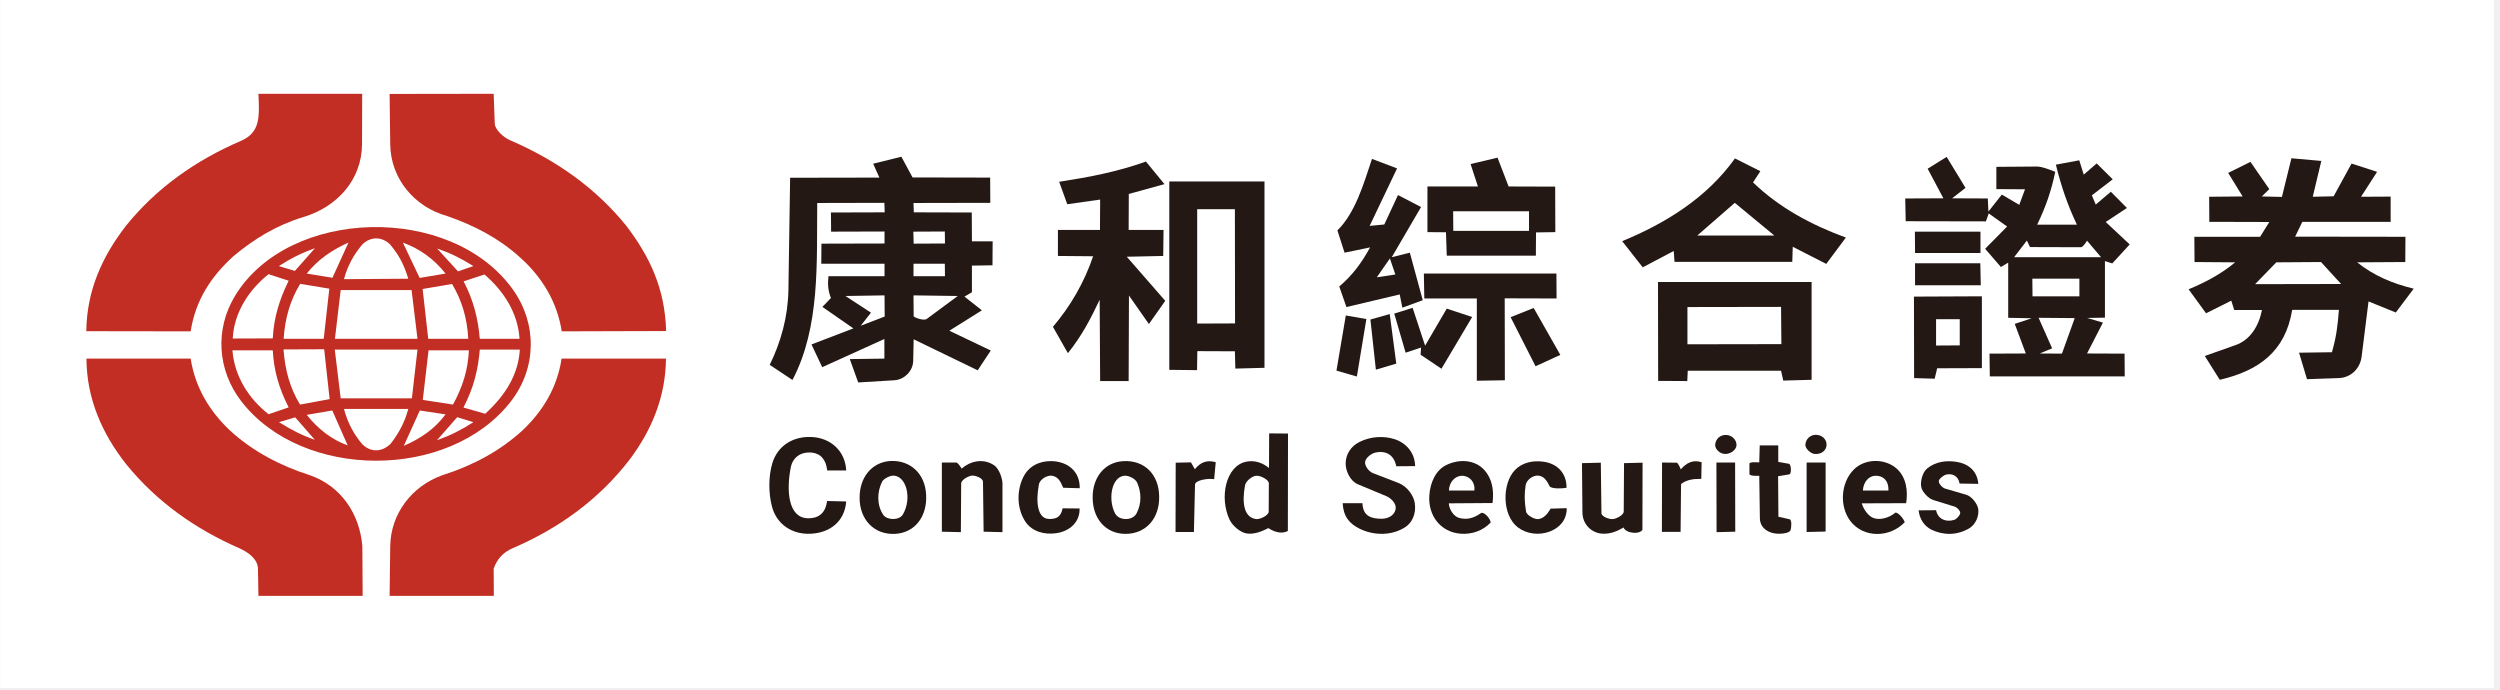
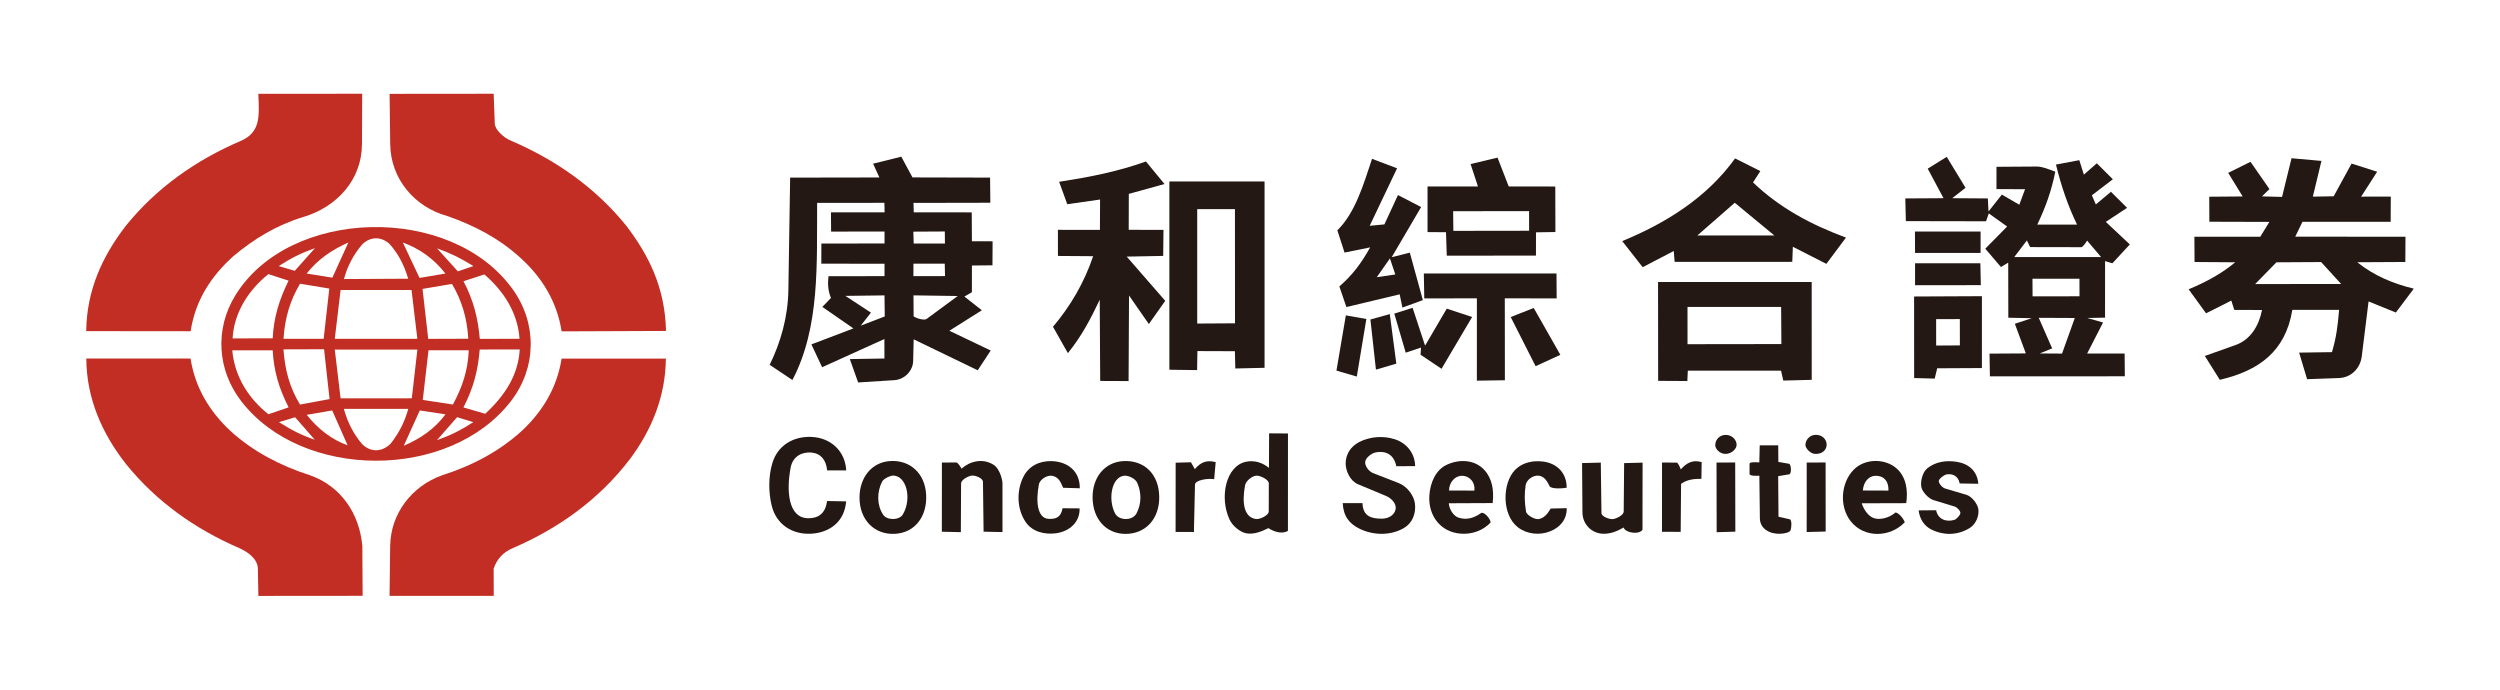
- <svg xmlns="http://www.w3.org/2000/svg" width="232" height="64" viewBox="34.24 2354.4 160.46 44.27" fill="none">
-   <defs>
-     <clipPath id="clip31_2065_114237">
-       <rect width="232" height="64" fill="white" transform="translate(34.24 2354.4) scale(0.69)" />
-     </clipPath>
-   </defs>
-   <g id="åº·åç¶åè­å¸-06 1" clip-path="url(#clip31_2065_114237)">
-     <path id="Vector_1407" d="M194.7 2354.4H34.24V2398.67H194.7V2354.4Z" fill="white" />
-     <g id="Group_255">
-       <g id="Group_256">
-         <path id="Vector_1408" d="M76.99 2375.65L70.29 2375.67C69.99 2373.77 69.03 2372.19 67.61 2370.92C66.25 2369.69 64.69 2368.88 62.94 2368.27C60.84 2367.69 59.31 2365.88 59.28 2363.67L59.24 2360.43L65.92 2360.42L65.99 2362.34C66.01 2362.74 66.58 2363.24 66.99 2363.41C69.89 2364.66 72.45 2366.44 74.43 2368.89C75.91 2370.83 76.92 2372.9 76.99 2375.65Z" fill="#C22E23" />
-         <path id="Vector_1409" d="M46.47 2375.67L39.77 2375.66C39.8 2373.04 40.8 2370.85 42.32 2368.89C44.28 2366.46 46.8 2364.69 49.68 2363.45C50.97 2362.9 50.88 2361.87 50.82 2360.42L57.48 2360.42L57.47 2363.65C57.46 2365.96 55.85 2367.69 53.71 2368.33C52.02 2368.84 50.54 2369.73 49.21 2370.85C47.8 2372.13 46.78 2373.65 46.47 2375.67Z" fill="#C22E23" />
-         <path id="Vector_1410" d="M57.51 2392.65L50.82 2392.65L50.79 2390.92C50.78 2390.28 50.16 2389.85 49.61 2389.6C46.77 2388.36 44.29 2386.61 42.34 2384.21C40.78 2382.24 39.79 2379.97 39.78 2377.42L46.47 2377.42C46.76 2379.28 47.68 2380.8 49.02 2382.06C50.5 2383.4 52.23 2384.3 54.14 2384.91C56.12 2385.61 57.31 2387.37 57.49 2389.45L57.51 2392.65Z" fill="#C22E23" />
-         <path id="Vector_1411" d="M65.93 2392.65H59.24L59.28 2389.46C59.31 2387.37 60.67 2385.61 62.61 2384.91C64.56 2384.29 66.31 2383.37 67.8 2382C69.11 2380.75 70 2379.25 70.28 2377.42L76.98 2377.42C76.96 2379.84 76.08 2382 74.64 2383.91C72.68 2386.46 70.1 2388.32 67.14 2389.59C66.53 2389.85 66.13 2390.29 65.92 2390.91L65.93 2392.65Z" fill="#C22E23" />
-         <path id="Vector_1412" d="M67.03 2380.16C63.08 2385.26 53.64 2385.23 49.72 2380.16C48.18 2378.16 48.01 2375.53 49.33 2373.37C52.8 2367.7 63.2 2367.46 67.15 2372.98C68.72 2375.18 68.69 2378.01 67.03 2380.16ZM60.44 2372.29C60.13 2371.28 59.79 2370.71 59.26 2370.08C58.73 2369.58 58.03 2369.57 57.49 2370.09C56.93 2370.75 56.54 2371.47 56.31 2372.32L60.44 2372.29ZM55.57 2372.23L56.6 2369.97C55.52 2370.46 54.66 2371.04 53.92 2371.96L55.57 2372.23ZM62.83 2371.96C62.07 2371 61.17 2370.37 60.09 2369.97L61.17 2372.24L62.83 2371.96ZM53.16 2371.79L54.45 2370.33C53.59 2370.64 52.94 2370.96 52.13 2371.48L53.16 2371.79ZM64.62 2371.48C63.78 2370.96 63.17 2370.66 62.29 2370.35L63.63 2371.82L64.62 2371.48ZM51.74 2376.12C51.81 2374.74 52.19 2373.58 52.76 2372.42L51.47 2372C50.19 2373.02 49.25 2374.48 49.17 2376.13L51.74 2376.12ZM65.03 2376.15L67.58 2376.15C67.48 2374.51 66.58 2373.09 65.33 2372.02L63.99 2372.46C64.63 2373.67 64.92 2374.87 65.03 2376.15ZM55.01 2376.15L55.37 2372.93L53.5 2372.62C52.86 2373.67 52.52 2374.83 52.44 2376.15L55.01 2376.15ZM64.29 2376.15C64.22 2374.82 63.88 2373.69 63.25 2372.63L61.36 2372.95L61.72 2376.15L64.29 2376.15ZM61.03 2376.15L60.65 2373.02L56.1 2373.02L55.73 2376.15H61.03ZM55.39 2380.02L55.04 2376.82L52.43 2376.83C52.53 2378.17 52.84 2379.3 53.49 2380.37L55.39 2380.02ZM60.67 2379.97L61.03 2376.84H55.72L56.1 2379.97L60.67 2379.97ZM65.38 2380.96C66.69 2379.75 67.5 2378.45 67.6 2376.84L65.03 2376.84C64.92 2378.14 64.64 2379.29 63.98 2380.56L65.38 2380.96ZM52.76 2380.55C52.14 2379.33 51.81 2378.21 51.74 2376.89H49.15C49.29 2378.59 50.21 2380 51.47 2380.99L52.76 2380.55ZM63.31 2380.37C63.93 2379.23 64.27 2378.15 64.33 2376.89L61.74 2376.89L61.37 2380.07L63.31 2380.37ZM59.31 2382.88C59.85 2382.18 60.21 2381.5 60.44 2380.65L56.31 2380.65C56.55 2381.54 56.92 2382.24 57.48 2382.91C58.02 2383.44 58.73 2383.45 59.31 2382.88ZM56.55 2382.99L55.56 2380.75L53.92 2381.03C54.67 2381.97 55.55 2382.63 56.55 2382.99ZM62.83 2381L61.18 2380.75L60.15 2383.02C61.25 2382.54 62.13 2381.94 62.83 2381ZM54.44 2382.63L53.18 2381.19L52.14 2381.5C52.97 2382.02 53.65 2382.36 54.44 2382.63ZM64.62 2381.5L63.58 2381.18L62.28 2382.66C63.16 2382.34 63.79 2382.03 64.62 2381.5Z" fill="#C22E23" />
-       </g>
-       <g id="Group_257">
-         <path id="Vector_1413" d="M91 2376.16L87.01 2377.97L86.32 2376.51L89.01 2375.48L87.02 2374.1L87.57 2373.53C87.39 2373.09 87.35 2372.66 87.41 2372.13L91.01 2372.13L91.01 2371.33L86.95 2371.33L86.96 2370.04L91.01 2370.03V2369.26L87.58 2369.27L87.57 2368.04L91.02 2368.03L91 2367.42L86.69 2367.43C86.65 2371.24 86.89 2375.39 85.1 2378.79L83.64 2377.82C84.35 2376.38 84.81 2374.74 84.84 2373.02L84.95 2365.81L90.68 2365.8L90.28 2364.91L92.09 2364.46L92.81 2365.79L97.79 2365.8L97.8 2367.42L92.87 2367.43L92.89 2368.03L96.61 2368.04L96.62 2369.89L97.95 2369.89L97.94 2371.43L96.62 2371.45L96.62 2373.16L96.14 2373.44L97.26 2374.32L95.17 2375.63L97.83 2376.9L96.99 2378.17L92.88 2376.18L92.85 2377.58C92.83 2378.21 92.29 2378.77 91.64 2378.81L89.32 2378.95L88.78 2377.45L91 2377.42L91 2376.16ZM94.89 2370.03L94.88 2369.26L92.86 2369.27L92.88 2370.04L94.89 2370.03ZM94.89 2372.13L94.88 2371.33L92.87 2371.33L92.87 2372.13L94.89 2372.13ZM91.02 2374.72L91.01 2373.36L88.5 2373.4L90.14 2374.47L89.48 2375.31L91.02 2374.72ZM93.71 2374.88L95.71 2373.4L92.87 2373.36L92.88 2374.71C93.02 2374.83 93.55 2374.99 93.71 2374.88Z" fill="#231814" />
-         <path id="Vector_1414" d="M181.37 2374.29C180.93 2376.98 179.21 2378.2 176.72 2378.78L175.76 2377.25L177.74 2376.55C178.67 2376.22 179.22 2375.35 179.43 2374.3L177.65 2374.3L177.46 2373.7L175.84 2374.51L174.72 2372.97C175.76 2372.54 176.78 2372.01 177.71 2371.24L175.1 2371.22L175.09 2369.6L179.31 2369.6L179.9 2368.65L176.05 2368.64L176.04 2367.03L178.19 2367.01L177.26 2365.5L178.69 2364.79L179.9 2366.54L179.42 2367.01L180.71 2367.04L181.32 2364.56L183.24 2364.73L182.69 2367.03L184.03 2367L185.18 2364.9L186.82 2365.43L185.79 2367.03L187.69 2367.02L187.69 2368.64L182.02 2368.64L181.56 2369.59L188.64 2369.6L188.63 2371.22L185.54 2371.24C186.63 2372.11 187.84 2372.61 189.17 2372.93L188.02 2374.46L186.27 2373.75L185.83 2377.27C185.74 2378.04 185.16 2378.64 184.36 2378.67L182.32 2378.74L181.81 2377.04L183.92 2377.01C184.2 2376.05 184.29 2375.31 184.37 2374.29L181.37 2374.29ZM184.51 2372.63L183.22 2371.22L180.35 2371.24L178.99 2372.64L184.51 2372.63Z" fill="#231814" />
-         <path id="Vector_1415" d="M170.94 2370.09L169.82 2371.31L169.35 2371.16L169.35 2374.79L168.21 2374.81L169.22 2375.11L168.2 2377.09L170.61 2377.1L170.62 2378.56L161.96 2378.56L161.94 2377.1L164.27 2377.09L163.56 2375.19L164.65 2374.83L163.14 2374.8L163.14 2371.26L162.67 2371.54L161.66 2370.37L163.07 2368.94L161.89 2368.1L161.71 2368.61L156.56 2368.6L156.53 2367.14L158.98 2367.13L157.97 2365.23L159.19 2364.47L160.4 2366.46L159.54 2367.13L161.83 2367.14L161.87 2367.98L162.73 2366.89L163.85 2367.55L164.22 2366.55L162.38 2366.54L162.38 2365.11L164.97 2365.09C165.3 2365.09 165.76 2365.27 166.16 2365.43C165.91 2366.64 165.56 2367.66 165 2368.82L167.55 2368.82C166.96 2367.58 166.55 2366.39 166.2 2364.97L167.7 2364.69L167.99 2365.61L168.82 2364.89L169.85 2365.91L168.51 2366.94L168.76 2367.53L169.73 2366.71L170.76 2367.75L169.4 2368.65L170.94 2370.09ZM168.2 2369.85C168.08 2370.05 167.91 2370.27 167.82 2370.27L164.54 2370.26L164.34 2369.84L163.52 2370.91L169.1 2370.91L168.2 2369.85ZM167.71 2373.42L167.71 2372.29L164.69 2372.29L164.7 2373.42L167.71 2373.42ZM166.59 2377.1L167.41 2374.82L165.09 2374.8L165.96 2376.76L165.16 2377.09L166.59 2377.1Z" fill="#231814" />
-         <path id="Vector_1416" d="M104.85 2378.86L104.82 2373.64C104.24 2374.87 103.66 2375.98 102.78 2377.07L101.82 2375.38C102.95 2374.05 103.83 2372.53 104.4 2370.85L102.14 2370.83L102.14 2369.16L104.84 2369.16L104.85 2367.21L102.74 2367.51L102.22 2366.07C104.2 2365.76 105.94 2365.43 107.79 2364.77L108.98 2366.22L106.69 2366.85L106.68 2369.16L108.92 2369.16L108.9 2370.83L106.56 2370.88L109.03 2373.71L107.98 2375.2L106.7 2373.37L106.68 2378.86L104.85 2378.86Z" fill="#231814" />
-         <path id="Vector_1417" d="M113.5 2376.95L111.09 2376.94L111.07 2378.16L109.29 2378.14V2366.05L115.4 2366.05V2378.01L113.53 2378.06L113.5 2376.95ZM113.51 2375.16L113.5 2367.83L111.08 2367.83V2375.17L113.51 2375.16Z" fill="#231814" />
-         <path id="Vector_1418" d="M148.56 2378.2L142.57 2378.2L142.54 2378.86L140.67 2378.85L140.66 2372.5H150.52L150.52 2378.78L148.7 2378.83L148.56 2378.2ZM148.58 2376.49L148.56 2374.1L142.55 2374.11L142.55 2376.5L148.58 2376.49Z" fill="#231814" />
-         <path id="Vector_1419" d="M149.28 2371.21L141.72 2371.21L141.67 2370.51L139.68 2371.56L138.36 2369.88C141.11 2368.75 143.78 2367.12 145.6 2364.57L147.23 2365.39L146.76 2366.11C148.47 2367.75 150.49 2368.83 152.72 2369.65L151.46 2371.34L149.31 2370.24L149.28 2371.21ZM148.13 2369.52L145.59 2367.42L143.18 2369.52H148.13Z" fill="#231814" />
-         <path id="Vector_1420" d="M132.82 2370.81L127.1 2370.81L127.05 2369.31L125.86 2369.3L125.86 2366.37L129.1 2366.37L128.63 2364.93L130.36 2364.52L131.07 2366.37L134.06 2366.38L134.07 2369.3L132.83 2369.32L132.82 2370.81ZM132.38 2369.22L132.38 2367.96L127.51 2367.96L127.52 2369.22L132.38 2369.22Z" fill="#231814" />
-         <path id="Vector_1421" d="M125.56 2373.67L124.25 2374.15L124.08 2373.3L120.66 2374.11L120.2 2372.79C121.05 2372.06 121.6 2371.33 122.18 2370.28L120.54 2370.62L120.08 2369.19C121.23 2368.06 121.76 2366.22 122.3 2364.6L123.91 2365.21L122.15 2368.9L123.09 2368.81L123.97 2366.92L125.45 2367.69L123.57 2370.91L124.73 2370.62L125.56 2373.67ZM123.8 2372.02L123.45 2370.99L122.61 2372.2L123.8 2372.02Z" fill="#231814" />
-         <path id="Vector_1422" d="M130.83 2378.81L129.03 2378.84L129.03 2373.56L125.66 2373.56L125.63 2371.96L134.14 2371.96L134.15 2373.56L130.82 2373.55L130.83 2378.81Z" fill="#231814" />
-         <path id="Vector_1423" d="M158.58 2378.04L158.42 2378.71L157.1 2378.67L157.09 2373.44L161.45 2373.42L161.45 2378.03L158.58 2378.04ZM160.03 2376.57L160.03 2374.89L158.51 2374.89L158.51 2376.58L160.03 2376.57Z" fill="#231814" />
-         <path id="Vector_1424" d="M124.3 2388.32C123.42 2388.81 122.34 2388.75 121.51 2388.34C120.85 2388.02 120.46 2387.55 120.42 2386.7L121.69 2386.7C121.71 2387.55 122.28 2387.7 122.94 2387.7C123.35 2387.69 123.76 2387.48 123.82 2387.06C123.87 2386.74 123.56 2386.39 123.2 2386.24L121.4 2385.49C120.9 2385.28 120.61 2384.64 120.61 2384.16C120.61 2383.58 120.93 2383.05 121.5 2382.77C122.19 2382.42 123.02 2382.36 123.75 2382.59C124.55 2382.85 125.06 2383.52 125.07 2384.32L123.86 2384.33C123.72 2383.64 123.25 2383.3 122.53 2383.45C122.27 2383.5 121.9 2383.78 121.86 2384.04C121.82 2384.3 122.1 2384.67 122.36 2384.77L124.02 2385.41C124.57 2385.63 124.99 2386.23 125.05 2386.71C125.14 2387.34 124.92 2387.99 124.3 2388.32Z" fill="#231814" />
-         <path id="Vector_1425" d="M115.65 2388.3C115.27 2388.49 114.75 2388.73 114.23 2388.64C113.87 2388.57 113.36 2388.19 113.15 2387.74C112.5 2386.33 112.91 2384.32 114.21 2384.04C114.77 2383.92 115.28 2384.11 115.69 2384.44L115.7 2382.22L116.91 2382.23L116.9 2388.48C116.47 2388.73 115.93 2388.49 115.65 2388.3ZM115.67 2387.24L115.68 2385.43C115.68 2385.18 115.11 2384.91 114.87 2384.94C114.61 2384.96 114.21 2385.26 114.15 2385.56C113.95 2386.65 114.06 2387.62 114.87 2387.72C115.1 2387.75 115.67 2387.49 115.67 2387.24Z" fill="#231814" />
-         <path id="Vector_1426" d="M84.99 2384.41C84.7 2385.89 84.82 2387.64 86.09 2387.67C86.76 2387.68 87.22 2387.36 87.32 2386.56L88.55 2386.59C88.45 2387.89 87.49 2388.6 86.29 2388.66C85.09 2388.73 84.06 2388.06 83.77 2386.86C83.56 2386 83.56 2385 83.8 2384.16C84.14 2383 85.14 2382.41 86.29 2382.45C87.55 2382.49 88.49 2383.35 88.55 2384.6L87.33 2384.6C87.26 2383.92 86.92 2383.51 86.33 2383.45C85.72 2383.39 85.13 2383.69 84.99 2384.41Z" fill="#231814" />
-         <path id="Vector_1427" d="M155.91 2387.3C156.1 2387.32 156.41 2387.67 156.5 2387.92C155.55 2388.92 153.87 2388.96 153.01 2387.85C152.29 2386.9 152.39 2385.39 153.22 2384.55C153.95 2383.81 155.24 2383.82 155.98 2384.48C156.61 2385.04 156.71 2385.93 156.59 2386.7L153.74 2386.71C153.87 2387.13 154.15 2387.49 154.44 2387.63C154.81 2387.81 155.45 2387.69 155.91 2387.3ZM155.45 2385.89C155.48 2385.24 155.09 2384.91 154.59 2384.94C154.18 2384.97 153.85 2385.33 153.81 2385.89L155.45 2385.89Z" fill="#231814" />
-         <path id="Vector_1428" d="M129.29 2387.34C129.48 2387.22 129.9 2387.68 129.92 2387.94C129.41 2388.48 128.7 2388.71 128 2388.66C126.69 2388.56 125.9 2387.49 125.98 2386.22C126.03 2385.36 126.41 2384.57 127.07 2384.25C127.9 2383.85 128.9 2383.9 129.51 2384.57C130.02 2385.13 130.14 2385.88 130.04 2386.69L127.23 2386.71C127.26 2387.13 127.56 2387.54 127.87 2387.64C128.37 2387.78 128.81 2387.68 129.29 2387.34ZM128.87 2385.89C128.94 2385.36 128.57 2384.94 128.07 2384.94C127.62 2384.95 127.25 2385.36 127.24 2385.89L128.87 2385.89Z" fill="#231814" />
-         <path id="Vector_1429" d="M98.58 2388.56L97.37 2388.53L97.33 2385.33C97.33 2385.08 96.82 2384.91 96.62 2384.93C96.41 2384.95 95.93 2385.19 95.93 2385.44L95.91 2388.56L94.69 2388.53L94.69 2384.09L95.61 2384.09C95.71 2384.09 95.89 2384.36 95.96 2384.48C96.48 2384.02 97.31 2383.79 98.02 2384.25C98.34 2384.45 98.55 2385.02 98.58 2385.39L98.58 2388.56Z" fill="#231814" />
-         <path id="Vector_1430" d="M93.68 2386.15C93.76 2387.57 92.95 2388.6 91.69 2388.67C90.34 2388.74 89.41 2387.75 89.41 2386.36C89.4 2385.07 90.17 2384.06 91.41 2383.99C92.64 2383.94 93.61 2384.77 93.68 2386.15ZM92.19 2387.42C92.79 2386.39 92.41 2384.93 91.56 2384.93C91.36 2384.93 90.95 2385.13 90.86 2385.31C90.52 2385.98 90.51 2386.83 90.93 2387.45C91.17 2387.8 91.96 2387.82 92.19 2387.42Z" fill="#231814" />
-         <path id="Vector_1431" d="M108.64 2386.29C108.66 2387.7 107.77 2388.67 106.48 2388.67C105.21 2388.67 104.38 2387.7 104.37 2386.36C104.35 2385.06 105.13 2384.06 106.35 2384C107.68 2383.93 108.63 2384.84 108.64 2386.29ZM107.19 2387.35C107.52 2386.72 107.5 2386 107.23 2385.39C107.11 2385.11 106.64 2384.9 106.38 2384.94C105.56 2385.05 105.35 2386.48 105.81 2387.36C106.06 2387.83 106.93 2387.85 107.19 2387.35Z" fill="#231814" />
-         <path id="Vector_1432" d="M139.67 2384.1L139.66 2388.41C139.45 2388.74 138.57 2388.62 138.45 2388.26C138.04 2388.5 137.65 2388.66 137.19 2388.66C136.42 2388.67 135.81 2388.06 135.81 2387.3L135.78 2384.13L136.99 2384.1L137.03 2387.34C137.03 2387.57 137.57 2387.75 137.77 2387.72C137.98 2387.7 138.45 2387.47 138.46 2387.24L138.48 2384.13L139.67 2384.1Z" fill="#231814" />
-         <path id="Vector_1433" d="M160.66 2388.3C159.87 2388.78 158.97 2388.77 158.21 2388.4C157.73 2388.16 157.45 2387.7 157.39 2387.16L158.51 2387.15C158.63 2387.75 159.17 2387.93 159.68 2387.77C159.81 2387.73 160.05 2387.48 160.06 2387.34C160.08 2387.2 159.85 2386.96 159.7 2386.92L158.34 2386.5C158.02 2386.41 157.64 2385.98 157.57 2385.71C157.47 2385.35 157.63 2384.72 157.94 2384.47C158.48 2384.03 159.17 2383.94 159.84 2384.05C160.59 2384.17 161.16 2384.64 161.22 2385.46L160.02 2385.44C159.94 2384.95 159.55 2384.78 159.18 2384.86C159.01 2384.89 158.73 2385.11 158.69 2385.25C158.64 2385.41 158.91 2385.71 159.08 2385.76L160.45 2386.16C160.82 2386.27 161.19 2386.78 161.22 2387.1C161.27 2387.51 161.07 2388.04 160.66 2388.3Z" fill="#231814" />
-         <path id="Vector_1434" d="M100.92 2385.5C100.71 2386.61 100.82 2387.67 101.54 2387.71C102.03 2387.73 102.33 2387.6 102.44 2387.03L103.53 2387.04C103.56 2387.93 102.87 2388.52 102 2388.63C101.28 2388.73 100.49 2388.53 100.06 2387.9C99.51 2387.07 99.48 2385.95 99.9 2385.06C100.25 2384.32 100.95 2383.98 101.75 2384C102.74 2384.03 103.56 2384.63 103.54 2385.74L102.48 2385.71C102.29 2385.25 102.14 2385.02 101.78 2384.94C101.48 2384.88 100.98 2385.15 100.92 2385.5Z" fill="#231814" />
-         <path id="Vector_1435" d="M132.19 2387.23C132.22 2387.48 132.76 2387.76 132.99 2387.72C133.32 2387.67 133.54 2387.43 133.77 2387.05L134.8 2387.02C134.81 2387.75 134.38 2388.25 133.74 2388.51C133.04 2388.78 132.24 2388.69 131.66 2388.25C130.63 2387.45 130.65 2385.43 131.48 2384.57C131.95 2384.08 132.66 2383.94 133.32 2384.04C134.2 2384.16 134.8 2384.78 134.79 2385.71C134.47 2385.77 133.9 2385.78 133.72 2385.64C133.52 2385.24 133.34 2384.97 132.98 2384.93C132.65 2384.9 132.21 2385.19 132.16 2385.57C132.08 2386.14 132.08 2386.55 132.19 2387.23Z" fill="#231814" />
-         <path id="Vector_1436" d="M126.76 2378.07L125.42 2377.17L125.45 2376.71L124.46 2377.04L123.73 2374.53L124.91 2374.16L125.71 2376.59L127.1 2374.21L128.73 2374.75L126.76 2378.07Z" fill="#231814" />
-         <path id="Vector_1437" d="M148.39 2387.57L149.1 2387.73C149.27 2387.77 149.22 2388.27 149.17 2388.43C149.11 2388.59 148.78 2388.65 148.52 2388.66C147.88 2388.7 147.21 2388.37 147.2 2387.67L147.16 2384.94C146.98 2384.95 146.53 2384.96 146.53 2384.82L146.53 2384.17C146.53 2384.03 147.03 2384.08 147.16 2384.08L147.19 2382.99L148.38 2382.99L148.38 2384.05L149.06 2384.17C149.22 2384.2 149.24 2384.82 149.09 2384.85L148.37 2384.97L148.39 2387.57Z" fill="#231814" />
-         <path id="Vector_1438" d="M143.44 2385.14C142.97 2385.13 142.49 2385.19 142.14 2385.47L142.11 2388.54L140.91 2388.54L140.92 2384.09L141.85 2384.1C141.95 2384.1 142.09 2384.44 142.12 2384.53C142.51 2384.09 142.91 2383.9 143.46 2384.07L143.44 2385.14Z" fill="#231814" />
-         <path id="Vector_1439" d="M112.17 2385.16C111.82 2385.09 110.94 2385.21 110.94 2385.52L110.87 2388.55L109.69 2388.55L109.7 2384.1L110.68 2384.08L110.93 2384.52C111.3 2384.06 111.72 2383.91 112.27 2384.07L112.17 2385.16Z" fill="#231814" />
-         <path id="Vector_1440" d="M134.39 2377.18L132.8 2377.91L131.2 2374.76L132.68 2374.17L134.39 2377.18Z" fill="#231814" />
-         <path id="Vector_1441" d="M161.36 2370.64L157.16 2370.64L157.15 2369.27L161.36 2369.27L161.36 2370.64Z" fill="#231814" />
-         <path id="Vector_1442" d="M161.38 2372.71L157.16 2372.71L157.16 2371.3L161.35 2371.3L161.38 2372.71Z" fill="#231814" />
-         <path id="Vector_1443" d="M151.42 2388.52L150.2 2388.55L150.2 2384.09L151.42 2384.09L151.42 2388.52Z" fill="#231814" />
-         <path id="Vector_1444" d="M145.62 2388.53L144.42 2388.56L144.41 2384.09L145.61 2384.09L145.62 2388.53Z" fill="#231814" />
-         <path id="Vector_1445" d="M121.33 2378.57L120.02 2378.19L120.62 2374.65L121.94 2374.88L121.33 2378.57Z" fill="#231814" />
-         <path id="Vector_1446" d="M123.86 2377.74L122.55 2378.13L122.2 2374.91L123.44 2374.56L123.86 2377.74Z" fill="#231814" />
-         <path id="Vector_1447" d="M150.71 2383.54C150.43 2383.51 150.11 2383.17 150.12 2382.96C150.13 2382.62 150.4 2382.32 150.78 2382.31C151.19 2382.31 151.49 2382.6 151.48 2382.95C151.48 2383.26 151.21 2383.58 150.71 2383.54Z" fill="#231814" />
-         <path id="Vector_1448" d="M144.98 2383.54C144.61 2383.54 144.32 2383.21 144.33 2382.96C144.35 2382.59 144.64 2382.3 145.05 2382.32C145.41 2382.34 145.7 2382.63 145.7 2382.96C145.71 2383.22 145.38 2383.54 144.98 2383.54Z" fill="#231814" />
+ <svg xmlns="http://www.w3.org/2000/svg" width="232" height="64" viewBox="0 0 232 64" fill="none">
+   <rect width="232" height="64" fill="#515151" />
+   <g id="pc">
+     <path d="M-4491.5 -21570C-4491.5 -21571.1 -4490.6 -21572 -4489.5 -21572H50716.5C50717.6 -21572 50718.5 -21571.1 50718.5 -21570V14200C50718.5 14201.1 50717.6 14202 50716.5 14202H-4489.5C-4490.6 14202 -4491.5 14201.1 -4491.5 14200V-21570Z" fill="#888888" />
+     <path d="M-4489.5 -21572V-21571H50716.5V-21572V-21573H-4489.5V-21572ZM50718.5 -21570H50717.5V14200H50718.5H50719.5V-21570H50718.5ZM50716.5 14202V14201H-4489.5V14202V14203H50716.5V14202ZM-4491.5 14200H-4490.5V-21570H-4491.5H-4492.5V14200H-4491.5ZM-4489.5 14202V14201C-4490.05 14201 -4490.5 14200.6 -4490.5 14200H-4491.5H-4492.5C-4492.5 14201.7 -4491.16 14203 -4489.5 14203V14202ZM50718.5 14200H50717.5C50717.5 14200.6 50717.1 14201 50716.5 14201V14202V14203C50718.2 14203 50719.5 14201.7 50719.5 14200H50718.5ZM50716.5 -21572V-21571C50717.1 -21571 50717.5 -21570.6 50717.5 -21570H50718.5H50719.5C50719.5 -21571.7 50718.2 -21573 50716.5 -21573V-21572ZM-4489.5 -21572V-21573C-4491.16 -21573 -4492.5 -21571.7 -4492.5 -21570H-4491.5H-4490.5C-4490.5 -21570.6 -4490.05 -21571 -4489.5 -21571V-21572Z" fill="black" fill-opacity="0.1" />
+     <g id="ç¥ç¦è©&amp;LOGO">
+       <path d="M-3626.5 -5925C-3626.5 -5926.1 -3625.6 -5927 -3624.5 -5927H1969.5C1970.6 -5927 1971.5 -5926.1 1971.5 -5925V5361C1971.5 5362.1 1970.6 5363 1969.5 5363H-3624.5C-3625.6 5363 -3626.5 5362.1 -3626.5 5361V-5925Z" fill="#6E6E6E" />
+       <path d="M-3624.5 -5927V-5926H1969.5V-5927V-5928H-3624.5V-5927ZM1971.5 -5925H1970.5V5361H1971.5H1972.5V-5925H1971.5ZM1969.5 5363V5362H-3624.5V5363V5364H1969.5V5363ZM-3626.5 5361H-3625.5V-5925H-3626.5H-3627.5V5361H-3626.5ZM-3624.5 5363V5362C-3625.05 5362 -3625.5 5361.55 -3625.5 5361H-3626.5H-3627.5C-3627.5 5362.66 -3626.16 5364 -3624.5 5364V5363ZM1971.5 5361H1970.5C1970.5 5361.55 1970.05 5362 1969.5 5362V5363V5364C1971.16 5364 1972.5 5362.66 1972.5 5361H1971.5ZM1969.5 -5927V-5926C1970.05 -5926 1970.5 -5925.55 1970.5 -5925H1971.5H1972.5C1972.5 -5926.66 1971.16 -5928 1969.5 -5928V-5927ZM-3624.5 -5927V-5928C-3626.16 -5928 -3627.5 -5926.66 -3627.5 -5925H-3626.5H-3625.5C-3625.5 -5925.55 -3625.05 -5926 -3624.5 -5926V-5927Z" fill="white" fill-opacity="0.1" />
+       <g id="pcç¥ç¦è©0824">
+         <g id="å¡è­°å¤¥ä¼´_03_3">
+           <mask id="path-5-inside-1_2065_114237" fill="white">
+             <path d="M-49.5 -17H1006.5V81H-49.5V-17Z" />
+           </mask>
+           <path d="M-49.5 -17H1006.5V81H-49.5V-17Z" fill="white" />
+           <path d="M1006.5 81V80H-49.5V81V82H1006.5V81Z" fill="#D9D9D9" mask="url(#path-5-inside-1_2065_114237)" />
+           <g id="åº·åç¶åè­å¸-06 1" clip-path="url(#clip0_2065_114237)">
+             <path id="Vector" d="M232 0H0V64H232V0Z" fill="white" />
+             <g id="Group">
+               <g id="Group_2">
+                 <path id="Vector_2" d="M61.806 30.712L52.119 30.751C51.688 27.999 50.3 25.717 48.243 23.881C46.288 22.106 44.022 20.926 41.503 20.046C38.458 19.212 36.251 16.584 36.212 13.389L36.154 8.709L45.813 8.7L45.913 11.467C45.934 12.056 46.764 12.776 47.348 13.025C51.553 14.823 55.244 17.396 58.112 20.941C60.254 23.746 61.715 26.742 61.806 30.712Z" fill="#C22E23" />
+                 <path id="Vector_3" d="M17.691 30.739L8 30.729C8.045 26.941 9.491 23.781 11.687 20.941C14.524 17.433 18.166 14.868 22.325 13.084C24.192 12.283 24.066 10.798 23.973 8.703L33.611 8.701L33.591 13.374C33.576 16.708 31.25 19.204 28.16 20.132C25.704 20.87 23.576 22.161 21.651 23.775C19.606 25.627 18.137 27.824 17.691 30.739Z" fill="#C22E23" />
+                 <path id="Vector_4" d="M33.653 55.292L23.978 55.301L23.93 52.787C23.913 51.862 23.026 51.24 22.233 50.878C18.118 49.098 14.533 46.569 11.717 43.094C9.462 40.238 8.031 36.961 8.008 33.273L17.683 33.275C18.103 35.965 19.433 38.164 21.377 39.986C23.509 41.921 26.017 43.222 28.775 44.108C31.637 45.112 33.363 47.666 33.624 50.672L33.653 55.292Z" fill="#C22E23" />
+                 <path id="Vector_5" d="M45.82 55.298H36.151L36.208 50.679C36.245 47.657 38.211 45.118 41.016 44.109C43.837 43.209 46.368 41.881 48.522 39.895C50.414 38.086 51.703 35.92 52.116 33.277L61.792 33.275C61.763 36.77 60.491 39.899 58.416 42.659C55.583 46.347 51.846 49.035 47.572 50.872C46.686 51.253 46.11 51.876 45.811 52.772L45.82 55.298Z" fill="#C22E23" />
+                 <path id="Vector_6" d="M47.407 37.236C41.696 44.614 28.049 44.574 22.389 37.233C20.162 34.346 19.918 30.547 21.828 27.427C26.843 19.23 41.873 18.878 47.587 26.855C49.862 30.032 49.806 34.133 47.407 37.236ZM37.883 25.864C37.434 24.401 36.938 23.567 36.179 22.669C35.407 21.933 34.394 21.925 33.617 22.677C32.807 23.625 32.252 24.666 31.918 25.895L37.883 25.864ZM30.843 25.767L32.33 22.5C30.77 23.206 29.523 24.044 28.457 25.383L30.843 25.767ZM41.334 25.384C40.245 23.989 38.937 23.078 37.382 22.503L38.934 25.791L41.334 25.384ZM27.355 25.131L29.229 23.026C27.986 23.468 27.041 23.93 25.863 24.692L27.355 25.131ZM43.934 24.691C42.718 23.942 41.827 23.5 40.557 23.047L42.49 25.183L43.934 24.691ZM25.305 31.395C25.401 29.395 25.953 27.724 26.78 26.044L24.909 25.438C23.062 26.909 21.709 29.024 21.584 31.404L25.305 31.395ZM44.525 31.445L48.214 31.442C48.056 29.062 46.758 27.018 44.949 25.466L43.011 26.099C43.946 27.855 44.365 29.588 44.525 31.445ZM30.035 31.439L30.559 26.779L27.846 26.329C26.924 27.86 26.427 29.537 26.311 31.438L30.035 31.439ZM43.456 31.434C43.347 29.515 42.855 27.884 41.943 26.349L39.211 26.811L39.739 31.447L43.456 31.434ZM38.73 31.439L38.19 26.912L31.608 26.91L31.067 31.439H38.73ZM30.584 37.036L30.072 32.41L26.306 32.422C26.442 34.362 26.895 35.999 27.84 37.541L30.584 37.036ZM38.215 36.962L38.733 32.44H31.067L31.607 36.968L38.215 36.962ZM45.028 38.398C46.916 36.65 48.09 34.772 48.233 32.432L44.517 32.434C44.367 34.318 43.953 35.977 43.007 37.809L45.028 38.398ZM26.785 37.803C25.883 36.044 25.409 34.413 25.305 32.508H21.555C21.77 34.972 23.096 37.008 24.909 38.443L26.785 37.803ZM42.026 37.542C42.925 35.892 43.428 34.328 43.502 32.508L39.764 32.505L39.234 37.112L42.026 37.542ZM36.255 41.169C37.033 40.163 37.545 39.181 37.889 37.94L31.91 37.943C32.264 39.227 32.8 40.251 33.602 41.212C34.392 41.98 35.41 41.99 36.255 41.169ZM32.26 41.325L30.828 38.09L28.465 38.498C29.544 39.85 30.82 40.81 32.26 41.325ZM41.343 38.45L38.956 38.09L37.469 41.368C39.05 40.684 40.331 39.803 41.343 38.45ZM29.209 40.807L27.387 38.722L25.889 39.176C27.082 39.934 28.061 40.422 29.209 40.807ZM43.923 39.175L42.42 38.714L40.548 40.849C41.822 40.394 42.73 39.944 43.923 39.175Z" fill="#C22E23" />
+               </g>
+               <g id="Group_3">
+                 <path id="Vector_7" d="M82.073 31.461L76.293 34.078L75.298 31.959L79.197 30.477L76.314 28.481L77.113 27.65C76.852 27.018 76.796 26.4 76.882 25.631L82.081 25.627L82.084 24.477L76.219 24.467L76.223 22.602L82.085 22.593V21.484L77.126 21.492L77.114 19.707L82.091 19.704L82.072 18.822L75.83 18.827C75.786 24.347 76.126 30.345 73.536 35.263L71.426 33.855C72.452 31.766 73.122 29.401 73.161 26.92L73.325 16.483L81.606 16.469L81.023 15.191L83.639 14.54L84.679 16.464L91.88 16.482L91.903 18.815L84.772 18.829L84.798 19.704L90.177 19.708L90.193 22.388L92.113 22.393L92.101 24.621L90.194 24.64L90.191 27.118L89.495 27.521L91.117 28.792L88.1 30.694L91.938 32.528L90.732 34.362L84.789 31.489L84.741 33.502C84.719 34.417 83.939 35.221 82.992 35.28L79.635 35.492L78.864 33.323L82.074 33.269L82.073 31.461ZM87.69 22.597L87.679 21.481L84.76 21.497L84.79 22.599L87.69 22.597ZM87.699 25.622L87.672 24.466L84.767 24.471L84.765 25.624L87.699 25.622ZM82.104 29.368L82.082 27.412L78.45 27.458L80.825 29.013L79.873 30.222L82.104 29.368ZM85.986 29.6L88.878 27.47L84.771 27.409L84.784 29.355C84.994 29.526 85.761 29.765 85.986 29.6Z" fill="#231814" />
+                 <path id="Vector_8" d="M212.73 28.754C212.091 32.634 209.602 34.41 205.998 35.247L204.609 33.032L207.469 32.015C208.818 31.536 209.615 30.284 209.916 28.767L207.344 28.761L207.065 27.896L204.722 29.076L203.105 26.846C204.61 26.223 206.096 25.45 207.429 24.34L203.654 24.314L203.639 21.968L209.753 21.97L210.598 20.593L205.029 20.577L205.018 18.255L208.119 18.231L206.776 16.042L208.846 15.016L210.605 17.545L209.911 18.224L211.774 18.272L212.654 14.684L215.43 14.932L214.632 18.248L216.566 18.214L218.225 15.18L220.6 15.938L219.114 18.248L221.866 18.245L221.854 20.581L213.667 20.586L213 21.961L223.229 21.971L223.215 24.312L218.75 24.336C220.33 25.593 222.071 26.319 224 26.788L222.335 29.003L219.803 27.975L219.174 33.056C219.035 34.177 218.2 35.043 217.045 35.084L214.099 35.188L213.358 32.723L216.406 32.679C216.814 31.293 216.948 30.227 217.067 28.755L212.73 28.754ZM217.259 26.356L215.403 24.319L211.251 24.343L209.281 26.36L217.259 26.356Z" fill="#231814" />
+                 <path id="Vector_9" d="M197.648 22.682L196.029 24.435L195.351 24.231L195.348 29.478L193.691 29.509L195.163 29.929L193.687 32.806L197.165 32.808L197.185 34.92L184.663 34.925L184.629 32.816L187.997 32.796L186.978 30.045L188.551 29.529L186.372 29.485L186.363 24.373L185.688 24.779L184.234 23.079L186.26 21.02L184.56 19.803L184.305 20.534L176.863 20.52L176.812 18.415L180.359 18.393L178.893 15.652L180.657 14.555L182.402 17.426L181.167 18.393L184.471 18.415L184.533 19.626L185.773 18.057L187.391 19L187.926 17.56L185.27 17.547L185.275 15.479L189.02 15.454C189.495 15.451 190.16 15.713 190.732 15.935C190.375 17.697 189.86 19.162 189.062 20.84L192.749 20.843C191.885 19.043 191.302 17.332 190.793 15.272L192.958 14.864L193.383 16.205L194.586 15.154L196.073 16.636L194.126 18.124L194.493 18.971L195.896 17.798L197.393 19.288L195.417 20.59L197.648 22.682ZM193.682 22.325C193.512 22.622 193.261 22.939 193.142 22.939L188.396 22.93L188.096 22.311L186.921 23.857L194.984 23.858L193.682 22.325ZM192.979 27.496L192.973 25.864L188.614 25.866L188.622 27.499L192.979 27.496ZM191.357 32.813L192.54 29.51L189.195 29.494L190.439 32.329L189.283 32.8L191.357 32.813Z" fill="#231814" />
+                 <path id="Vector_10" d="M102.098 35.352L102.055 27.814C101.211 29.595 100.375 31.197 99.1 32.771L97.717 30.326C99.35 28.398 100.625 26.202 101.444 23.775L98.177 23.752L98.173 21.328L102.073 21.333L102.087 18.516L99.043 18.95L98.286 16.87C101.153 16.422 103.665 15.942 106.343 14.985L108.066 17.076L104.754 17.993L104.744 21.327L107.971 21.332L107.945 23.748L104.559 23.813L108.134 27.916L106.613 30.071L104.774 27.423L104.732 35.364L102.098 35.352Z" fill="#231814" />
+                 <path id="Vector_11" d="M114.598 32.592L111.12 32.58L111.091 34.345L108.518 34.311V16.839L117.351 16.84V34.132L114.637 34.195L114.598 32.592ZM114.608 30.003L114.603 19.405L111.102 19.407V30.025L114.608 30.003Z" fill="#231814" />
+                 <path id="Vector_12" d="M165.282 34.401L156.631 34.397L156.585 35.358L153.876 35.344L153.867 26.168H168.125L168.128 35.249L165.489 35.317L165.282 34.401ZM165.312 31.929L165.29 28.481L156.601 28.484L156.602 31.941L165.312 31.929Z" fill="#231814" />
+                 <path id="Vector_13" d="M166.324 24.298L155.406 24.304L155.325 23.29L152.442 24.796L150.542 22.373C154.518 20.739 158.374 18.382 161.015 14.701L163.36 15.878L162.681 16.929C165.154 19.299 168.085 20.858 171.307 22.048L169.487 24.486L166.377 22.901L166.324 24.298ZM164.659 21.851L160.987 18.816L157.516 21.851H164.659Z" fill="#231814" />
+                 <path id="Vector_14" d="M142.537 23.72L134.259 23.726L134.189 21.55L132.476 21.538L132.474 17.304L137.154 17.305L136.47 15.224L138.971 14.627L140.009 17.302L144.331 17.308L144.342 21.532L142.54 21.56L142.537 23.72ZM141.903 21.414L141.898 19.595L134.852 19.597L134.872 21.424L141.903 21.414Z" fill="#231814" />
+                 <path id="Vector_15" d="M132.042 27.849L130.144 28.543L129.89 27.314L124.945 28.493L124.292 26.579C125.509 25.525 126.306 24.465 127.151 22.956L124.773 23.439L124.106 21.374C125.77 19.749 126.545 17.086 127.325 14.74L129.648 15.618L127.107 20.954L128.471 20.824L129.731 18.101L131.881 19.214L129.151 23.866L130.831 23.445L132.042 27.849ZM129.484 25.47L128.985 23.982L127.765 25.724L129.484 25.47Z" fill="#231814" />
+                 <path id="Vector_16" d="M139.654 35.287L137.053 35.326L137.055 27.688L132.173 27.689L132.131 25.377L144.443 25.376L144.458 27.692L139.645 27.685L139.654 35.287Z" fill="#231814" />
+                 <path id="Vector_17" d="M179.771 34.177L179.541 35.134L177.633 35.083L177.628 27.516L183.922 27.486L183.921 34.155L179.771 34.177ZM181.878 32.053L181.872 29.611L179.673 29.617L179.675 32.066L181.878 32.053Z" fill="#231814" />
+                 <path id="Vector_18" d="M130.211 49.042C128.934 49.744 127.383 49.658 126.173 49.069C125.219 48.605 124.666 47.917 124.605 46.689L126.442 46.691C126.466 47.924 127.286 48.14 128.251 48.132C128.845 48.127 129.428 47.814 129.519 47.217C129.59 46.748 129.139 46.238 128.627 46.024L126.024 44.939C125.294 44.635 124.883 43.714 124.877 43.027C124.871 42.178 125.334 41.422 126.162 41.007C127.155 40.51 128.362 40.421 129.422 40.757C130.569 41.12 131.311 42.101 131.324 43.254L129.578 43.267C129.38 42.27 128.698 41.783 127.651 41.987C127.272 42.061 126.748 42.477 126.692 42.84C126.632 43.226 127.031 43.753 127.41 43.9L129.801 44.83C130.606 45.143 131.212 46.017 131.303 46.706C131.423 47.612 131.103 48.552 130.211 49.042Z" fill="#231814" />
+                 <path id="Vector_19" d="M117.706 49.009C117.158 49.281 116.403 49.627 115.66 49.493C115.131 49.398 114.395 48.852 114.094 48.199C113.156 46.157 113.746 43.249 115.623 42.852C116.435 42.68 117.175 42.948 117.76 43.42L117.774 40.214L119.524 40.227L119.52 49.264C118.9 49.63 118.114 49.276 117.706 49.009ZM117.739 47.468L117.746 44.863C117.747 44.499 116.933 44.112 116.582 44.142C116.203 44.174 115.621 44.606 115.54 45.045C115.249 46.622 115.41 48.03 116.577 48.166C116.911 48.205 117.738 47.829 117.739 47.468Z" fill="#231814" />
+                 <path id="Vector_20" d="M73.376 43.377C72.959 45.522 73.139 48.056 74.975 48.093C75.944 48.112 76.607 47.648 76.749 46.495L78.521 46.528C78.375 48.41 76.992 49.438 75.263 49.529C73.525 49.621 72.033 48.666 71.611 46.919C71.312 45.678 71.306 44.239 71.66 43.023C72.148 41.343 73.591 40.489 75.264 40.544C77.079 40.603 78.434 41.849 78.528 43.65L76.759 43.651C76.664 42.679 76.168 42.081 75.318 41.998C74.432 41.913 73.577 42.343 73.376 43.377Z" fill="#231814" />
+                 <path id="Vector_21" d="M175.908 47.556C176.192 47.588 176.63 48.1 176.765 48.462C175.398 49.904 172.969 49.955 171.729 48.351C170.675 46.989 170.822 44.799 172.032 43.58C173.085 42.519 174.951 42.533 176.013 43.478C176.93 44.293 177.065 45.584 176.898 46.693L172.77 46.705C172.964 47.32 173.364 47.839 173.784 48.039C174.326 48.295 175.255 48.12 175.908 47.556ZM175.244 45.526C175.288 44.583 174.731 44.11 174.001 44.155C173.415 44.191 172.939 44.706 172.872 45.517L175.244 45.526Z" fill="#231814" />
+                 <path id="Vector_22" d="M137.434 47.619C137.697 47.441 138.302 48.109 138.332 48.487C137.603 49.259 136.576 49.6 135.561 49.524C133.664 49.382 132.532 47.836 132.643 46.002C132.719 44.755 133.257 43.614 134.224 43.147C135.414 42.573 136.865 42.649 137.743 43.608C138.488 44.422 138.651 45.507 138.519 46.685L134.446 46.703C134.494 47.311 134.923 47.914 135.375 48.047C136.095 48.261 136.729 48.105 137.434 47.619ZM136.818 45.526C136.921 44.762 136.386 44.15 135.658 44.155C135.008 44.16 134.482 44.761 134.468 45.521L136.818 45.526Z" fill="#231814" />
+                 <path id="Vector_23" d="M93.031 49.376L91.277 49.339L91.219 44.719C91.214 44.353 90.48 44.105 90.2 44.133C89.885 44.165 89.191 44.503 89.189 44.871L89.166 49.384L87.403 49.343L87.408 42.923L88.739 42.917C88.883 42.916 89.131 43.308 89.233 43.49C89.987 42.811 91.194 42.479 92.224 43.145C92.683 43.441 92.977 44.265 93.03 44.803L93.031 49.376Z" fill="#231814" />
+                 <path id="Vector_24" d="M85.945 45.897C86.059 47.95 84.888 49.436 83.064 49.538C81.112 49.647 79.771 48.21 79.763 46.199C79.756 44.34 80.87 42.87 82.667 42.782C84.443 42.696 85.835 43.907 85.945 45.897ZM83.786 47.736C84.66 46.244 84.102 44.127 82.876 44.134C82.595 44.136 82.002 44.422 81.863 44.69C81.37 45.647 81.356 46.888 81.968 47.781C82.318 48.29 83.449 48.31 83.786 47.736Z" fill="#231814" />
+                 <path id="Vector_25" d="M107.577 46.102C107.604 48.141 106.315 49.547 104.455 49.545C102.615 49.544 101.418 48.136 101.392 46.195C101.367 44.322 102.5 42.881 104.256 42.789C106.189 42.688 107.55 43.999 107.577 46.102ZM105.472 47.636C105.951 46.729 105.927 45.678 105.532 44.799C105.353 44.401 104.685 44.096 104.302 44.148C103.125 44.307 102.813 46.377 103.48 47.649C103.836 48.326 105.094 48.355 105.472 47.636Z" fill="#231814" />
+                 <path id="Vector_26" d="M152.432 42.933L152.423 49.16C152.123 49.637 150.846 49.471 150.669 48.954C150.082 49.294 149.515 49.525 148.856 49.533C147.73 49.547 146.859 48.659 146.851 47.561L146.816 42.973L148.554 42.93L148.616 47.615C148.62 47.953 149.393 48.209 149.692 48.171C149.991 48.133 150.677 47.81 150.68 47.468L150.719 42.977L152.432 42.933Z" fill="#231814" />
+                 <path id="Vector_27" d="M182.775 49.008C181.646 49.703 180.335 49.693 179.24 49.146C178.543 48.798 178.145 48.146 178.05 47.364L179.672 47.35C179.841 48.211 180.625 48.465 181.363 48.245C181.558 48.187 181.898 47.82 181.923 47.619C181.949 47.418 181.61 47.072 181.392 47.006L179.431 46.411C178.96 46.268 178.421 45.659 178.314 45.256C178.178 44.741 178.397 43.825 178.848 43.462C179.631 42.831 180.629 42.705 181.595 42.858C182.687 43.03 183.5 43.712 183.586 44.894L181.859 44.865C181.734 44.17 181.181 43.924 180.639 44.027C180.403 44.072 179.986 44.39 179.928 44.59C179.86 44.823 180.249 45.257 180.496 45.33L182.479 45.916C183.02 46.076 183.541 46.81 183.595 47.269C183.667 47.871 183.378 48.637 182.775 49.008Z" fill="#231814" />
+                 <path id="Vector_28" d="M96.408 44.96C96.106 46.564 96.269 48.094 97.304 48.149C98.012 48.187 98.456 47.997 98.605 47.166L100.187 47.178C100.229 48.465 99.232 49.325 97.979 49.49C96.93 49.628 95.782 49.345 95.172 48.431C94.368 47.227 94.329 45.606 94.932 44.324C95.438 43.248 96.458 42.756 97.608 42.792C99.039 42.836 100.227 43.693 100.204 45.311L98.659 45.266C98.395 44.602 98.171 44.265 97.652 44.155C97.217 44.064 96.502 44.458 96.408 44.96Z" fill="#231814" />
+                 <path id="Vector_29" d="M141.613 47.466C141.665 47.815 142.444 48.226 142.777 48.172C143.249 48.096 143.574 47.753 143.907 47.192L145.394 47.159C145.407 48.205 144.781 48.94 143.856 49.306C142.857 49.701 141.692 49.577 140.853 48.927C139.37 47.779 139.386 44.861 140.598 43.607C141.276 42.905 142.3 42.701 143.262 42.842C144.527 43.027 145.394 43.92 145.387 45.26C144.918 45.349 144.089 45.369 143.829 45.166C143.545 44.581 143.278 44.191 142.769 44.141C142.281 44.093 141.647 44.51 141.575 45.053C141.463 45.881 141.465 46.478 141.613 47.466Z" fill="#231814" />
+                 <path id="Vector_30" d="M133.774 34.222L131.826 32.92L131.87 32.255L130.451 32.728L129.391 29.101L131.09 28.566L132.248 32.076L134.26 28.641L136.612 29.419L133.774 34.222Z" fill="#231814" />
+                 <path id="Vector_31" d="M165.046 47.953L166.075 48.186C166.314 48.24 166.249 48.962 166.168 49.193C166.086 49.424 165.609 49.511 165.231 49.532C164.297 49.583 163.328 49.11 163.316 48.095L163.268 44.145C162.998 44.165 162.356 44.182 162.357 43.975L162.359 43.039C162.359 42.83 163.08 42.91 163.264 42.91L163.303 41.325L165.02 41.324L165.03 42.866L166.015 43.036C166.236 43.074 166.267 43.975 166.047 44.013L165.015 44.188L165.046 47.953Z" fill="#231814" />
+                 <path id="Vector_32" d="M157.89 44.434C157.212 44.426 156.51 44.511 156.004 44.908L155.967 49.357L154.233 49.349L154.236 42.924L155.587 42.928C155.734 42.928 155.931 43.431 155.976 43.559C156.544 42.923 157.113 42.65 157.914 42.885L157.89 44.434Z" fill="#231814" />
+                 <path id="Vector_33" d="M112.674 44.472C112.169 44.363 110.904 44.535 110.894 44.981L110.796 49.367L109.095 49.362L109.101 42.938L110.521 42.899L110.88 43.536C111.418 42.88 112.028 42.663 112.815 42.889L112.674 44.472Z" fill="#231814" />
+                 <path id="Vector_34" d="M144.802 32.927L142.504 33.981L140.195 29.423L142.328 28.579L144.802 32.927Z" fill="#231814" />
+                 <path id="Vector_35" d="M183.799 23.472L177.716 23.475L177.707 21.486L183.8 21.487L183.799 23.472Z" fill="#231814" />
+                 <path id="Vector_36" d="M183.82 26.462L177.717 26.468L177.718 24.434L183.778 24.432L183.82 26.462Z" fill="#231814" />
+                 <path id="Vector_37" d="M169.423 49.327L167.659 49.373L167.663 42.925L169.417 42.917L169.423 49.327Z" fill="#231814" />
+                 <path id="Vector_38" d="M161.04 49.337L159.306 49.389L159.293 42.925L161.027 42.918L161.04 49.337Z" fill="#231814" />
+                 <path id="Vector_39" d="M125.911 34.945L124.023 34.392L124.895 29.267L126.799 29.602L125.911 34.945Z" fill="#231814" />
+                 <path id="Vector_40" d="M129.579 33.745L127.687 34.303L127.174 29.648L128.973 29.148L129.579 33.745Z" fill="#231814" />
+                 <path id="Vector_41" d="M168.395 42.117C167.99 42.083 167.535 41.59 167.544 41.283C167.558 40.799 167.953 40.364 168.492 40.352C169.086 40.339 169.518 40.759 169.514 41.273C169.51 41.726 169.125 42.177 168.395 42.117Z" fill="#231814" />
+                 <path id="Vector_42" d="M160.117 42.122C159.574 42.117 159.16 41.643 159.174 41.285C159.195 40.754 159.623 40.329 160.217 40.36C160.735 40.386 161.156 40.807 161.158 41.282C161.16 41.66 160.683 42.128 160.117 42.122Z" fill="#231814" />
+               </g>
+             </g>
+           </g>
+         </g>
      </g>
    </g>
  </g>
+   <defs>
+     <clipPath id="clip0_2065_114237">
+       <rect width="232" height="64" fill="white" />
+     </clipPath>
+   </defs>
</svg>
